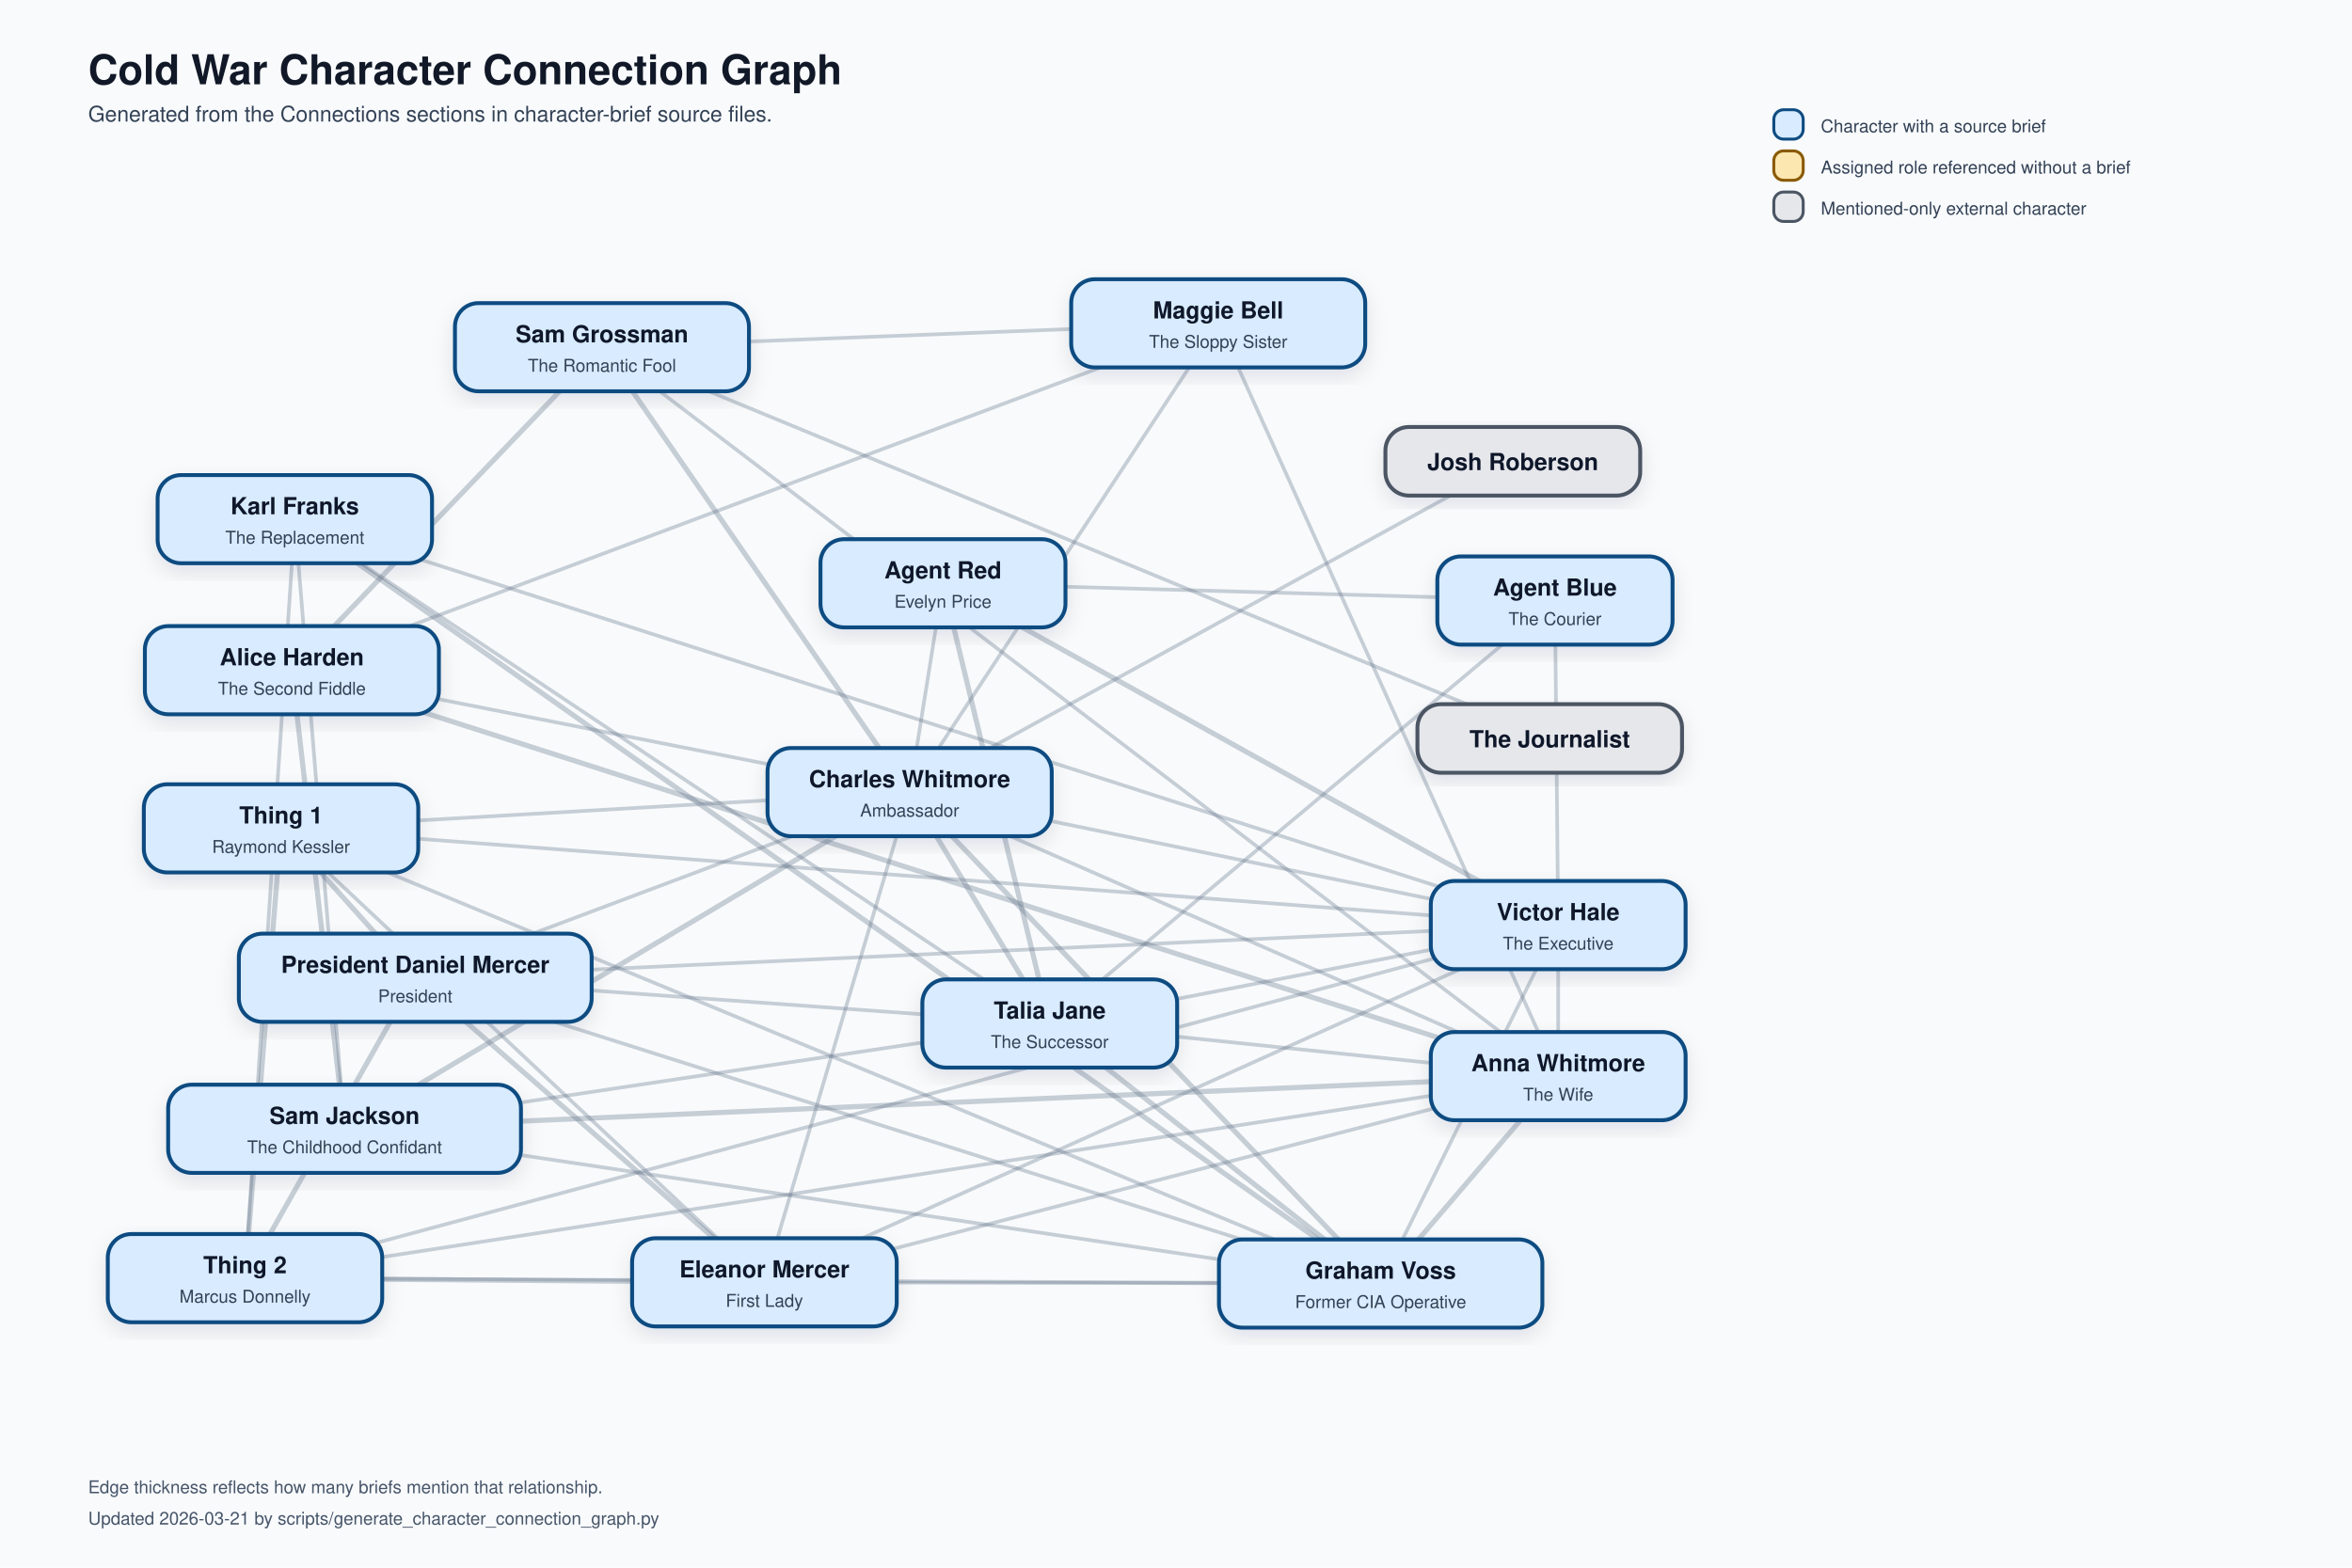
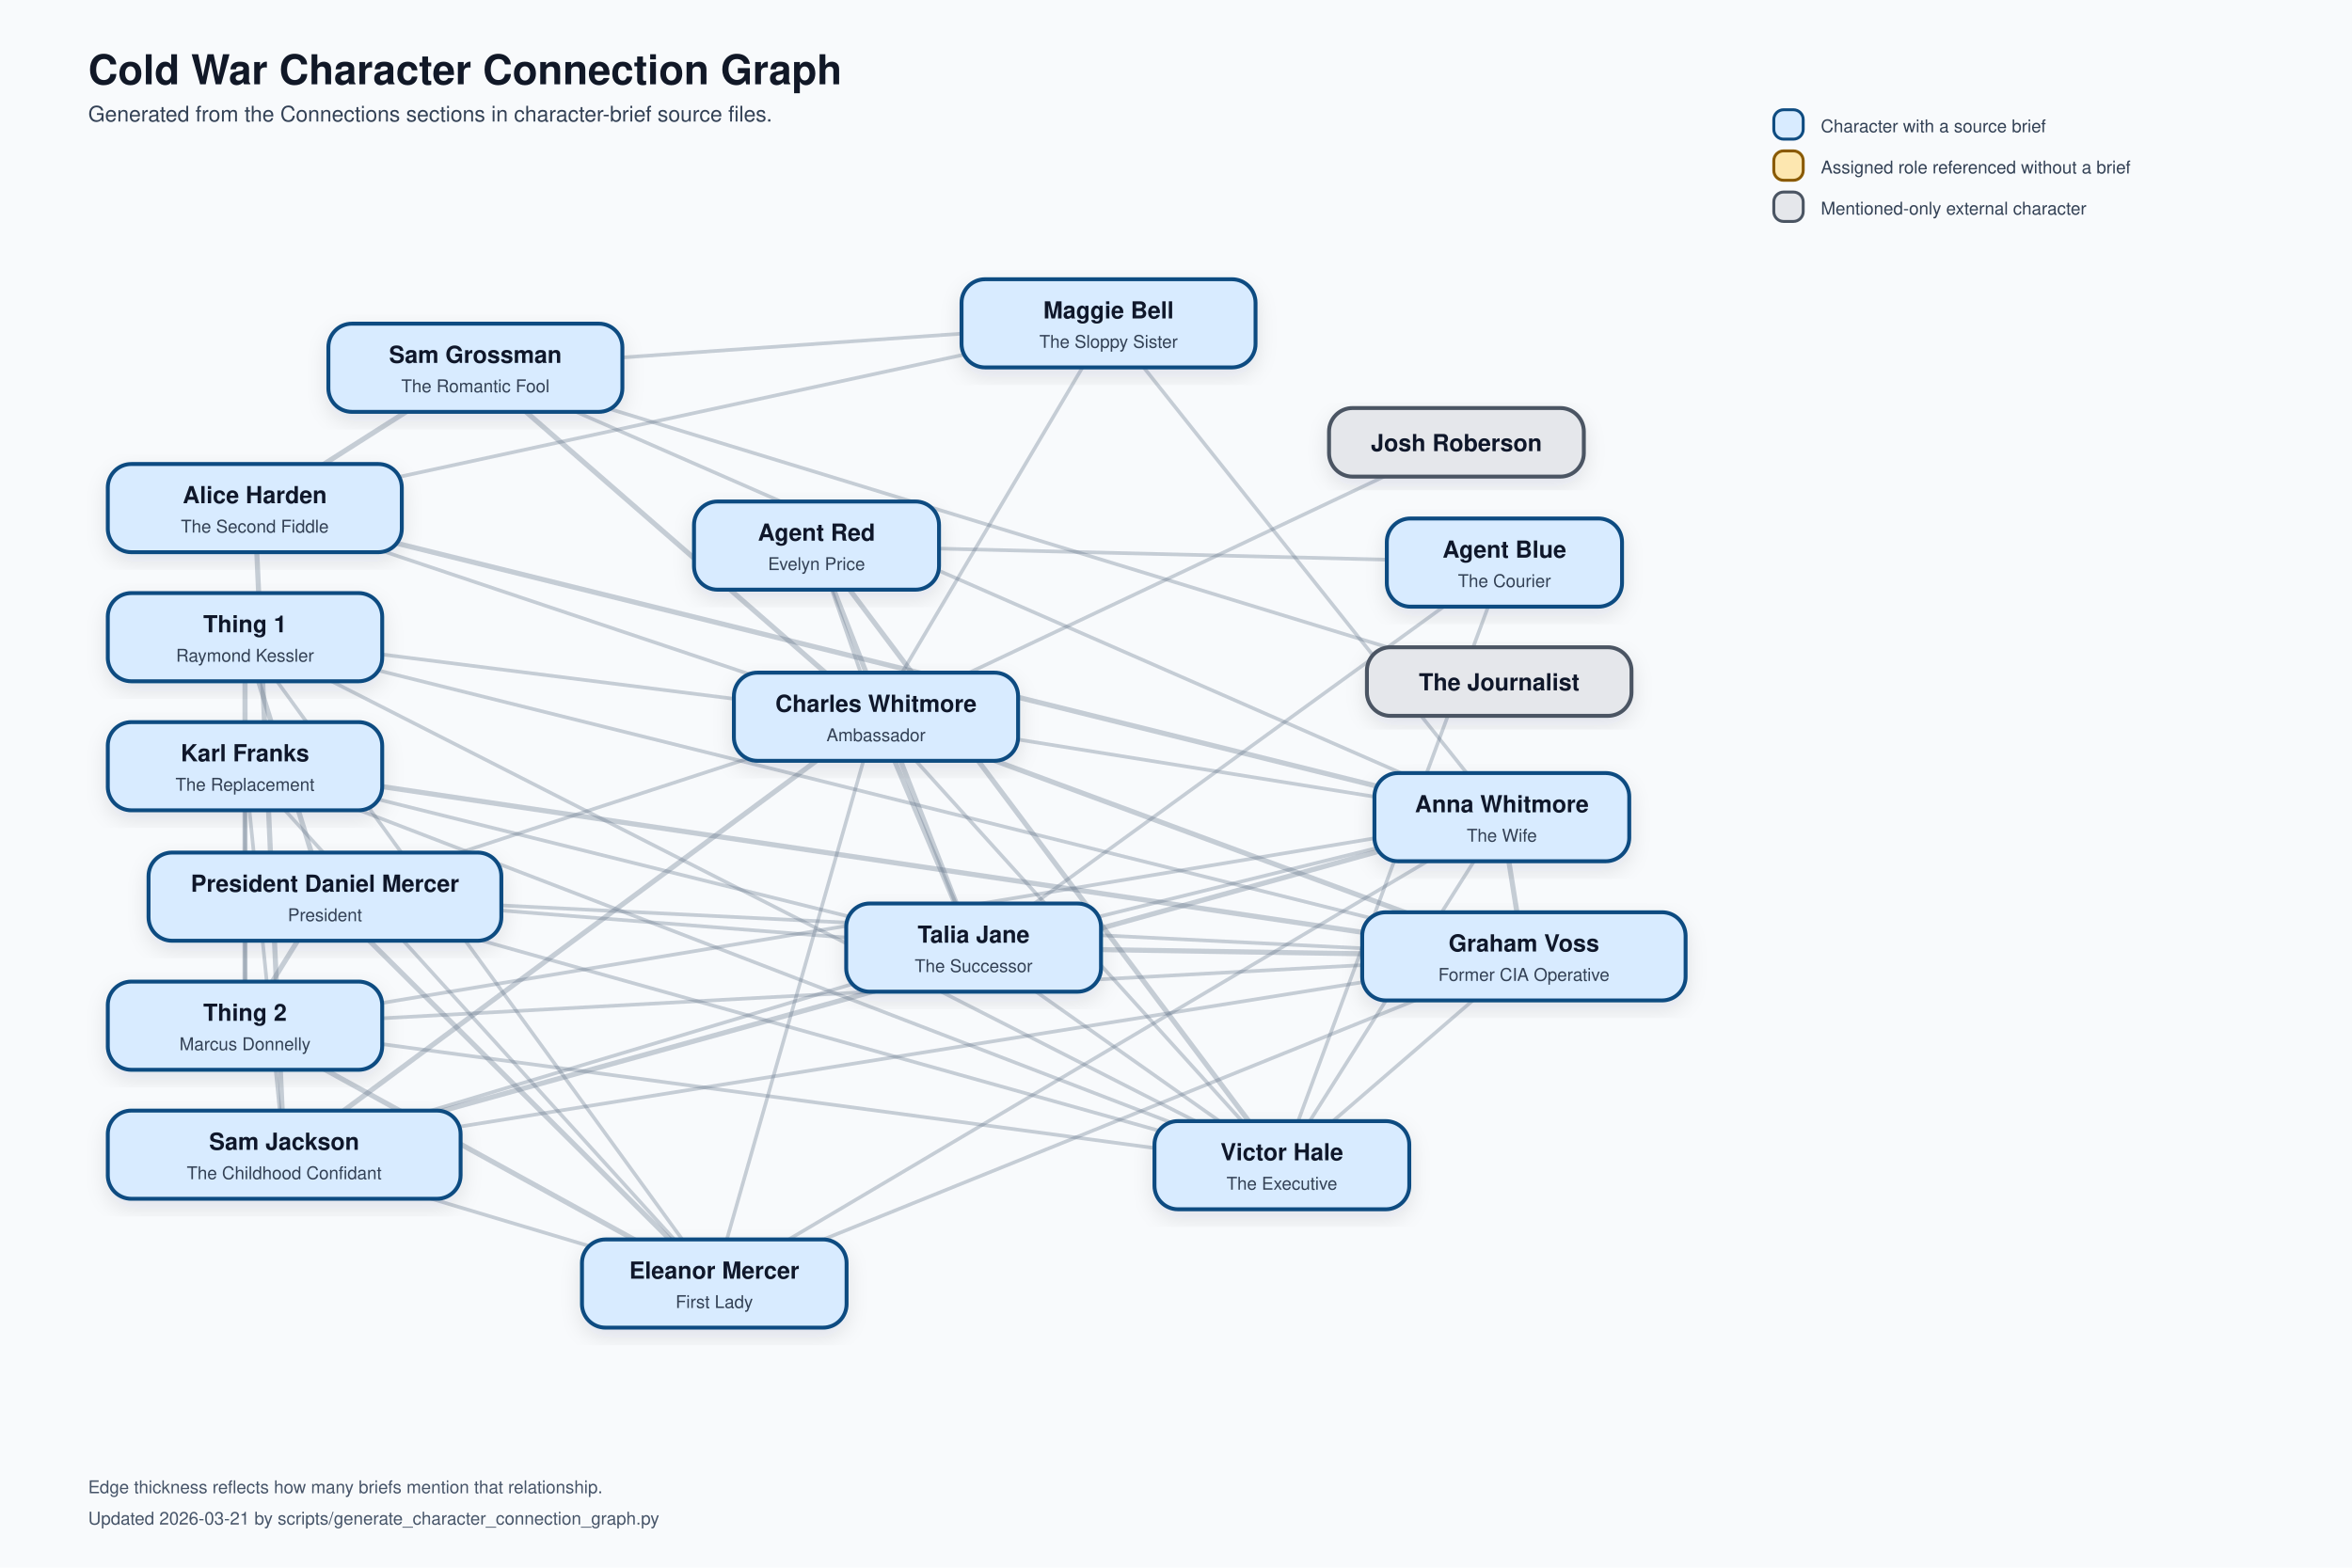
<svg xmlns="http://www.w3.org/2000/svg" viewBox="0 0 2400 1600" role="img" aria-labelledby="title desc">
  <defs>
    <filter id="cardShadow" x="-20%" y="-20%" width="140%" height="140%">
      <feDropShadow dx="0" dy="8" stdDeviation="10" flood-color="#0f172a" flood-opacity="0.10" />
    </filter>
  </defs>
  <style>
text { font-family: Helvetica, Arial, sans-serif; }
.title { font-size: 42px; font-weight: 700; fill: #111827; }
.subtitle { font-size: 22px; fill: #334155; }
.edge { stroke: #64748b; stroke-linecap: round; opacity: 0.34; transition: opacity 160ms ease, stroke 160ms ease, stroke-width 160ms ease; }
.node-label { font-size: 24px; font-weight: 700; fill: #0f172a; text-anchor: middle; }
.node-subtitle { font-size: 18px; fill: #334155; text-anchor: middle; }
.legend-label { font-size: 18px; fill: #334155; }
.footer { font-size: 18px; fill: #475569; }
.node-card { cursor: pointer; outline: none; transition: opacity 160ms ease; }
.node-card rect { transition: opacity 160ms ease, stroke 160ms ease, stroke-width 160ms ease, filter 160ms ease; }
.node-card text { transition: opacity 160ms ease, fill 160ms ease; pointer-events: none; }
#graph-root.has-selection .edge { opacity: 0.08; }
#graph-root.has-selection .node-card { opacity: 0.26; }
#graph-root.has-selection .node-card.is-active, #graph-root.has-selection .node-card.is-related { opacity: 1; }
#graph-root.has-selection .edge.is-active { stroke: #0f4c81; opacity: 0.96; }
.node-card.is-active rect { stroke: #0b3b63; stroke-width: 7; }
.node-card.is-related rect { stroke-width: 6; }
.node-card.is-active .node-label, .node-card.is-related .node-label { fill: #0b3b63; }
</style>
  <rect width="2400" height="1600" fill="#f8fafc" />
  <text class="title" x="90" y="86">Cold War Character Connection Graph</text>
  <text class="subtitle" x="90" y="124">Generated from the Connections sections in character-brief source files.</text>
  <rect x="1810" y="112" width="30" height="30" rx="10" fill="#d8ebff" stroke="#0f4c81" stroke-width="3" />
  <text class="legend-label" x="1858" y="135">Character with a source brief</text>
  <rect x="1810" y="154" width="30" height="30" rx="10" fill="#fde7b0" stroke="#8a5a00" stroke-width="3" />
  <text class="legend-label" x="1858" y="177">Assigned role referenced without a brief</text>
  <rect x="1810" y="196" width="30" height="30" rx="10" fill="#e5e7eb" stroke="#4b5563" stroke-width="3" />
  <text class="legend-label" x="1858" y="219">Mentioned-only external character</text>
  <g id="graph-root">
    <g id="edge-layer">
-       <line id="edge-0" class="edge" x1="962.22" y1="595.31" x2="1586.69" y2="612.90" stroke-width="3.70" data-source="node-agent-red" data-target="node-the-courier" />
-       <line id="edge-1" class="edge" x1="962.22" y1="595.31" x2="1590.00" y2="944.14" stroke-width="5.20" data-source="node-agent-red" data-target="node-the-executive" />
-       <line id="edge-2" class="edge" x1="962.22" y1="595.31" x2="928.20" y2="808.44" stroke-width="3.70" data-source="node-agent-red" data-target="node-the-retiring-diplomat" />
-       <line id="edge-3" class="edge" x1="962.22" y1="595.31" x2="1071.17" y2="1044.59" stroke-width="5.20" data-source="node-agent-red" data-target="node-the-successor" />
-       <line id="edge-4" class="edge" x1="780.02" y1="1308.76" x2="1408.85" y2="1310.00" stroke-width="3.70" data-source="node-first-lady" data-target="node-former-cia-operative" />
-       <line id="edge-5" class="edge" x1="780.02" y1="1308.76" x2="423.73" y2="997.90" stroke-width="5.20" data-source="node-first-lady" data-target="node-president" />
-       <line id="edge-6" class="edge" x1="780.02" y1="1308.76" x2="1590.00" y2="944.14" stroke-width="3.70" data-source="node-first-lady" data-target="node-the-executive" />
-       <line id="edge-7" class="edge" x1="780.02" y1="1308.76" x2="928.20" y2="808.44" stroke-width="3.70" data-source="node-first-lady" data-target="node-the-retiring-diplomat" />
-       <line id="edge-8" class="edge" x1="780.02" y1="1308.76" x2="1590.00" y2="1098.30" stroke-width="3.70" data-source="node-first-lady" data-target="node-the-wife" />
-       <line id="edge-9" class="edge" x1="780.02" y1="1308.76" x2="286.77" y2="845.45" stroke-width="3.70" data-source="node-first-lady" data-target="node-thing-1-secret-service" />
-       <line id="edge-10" class="edge" x1="780.02" y1="1308.76" x2="250.00" y2="1304.50" stroke-width="5.20" data-source="node-first-lady" data-target="node-thing-2-secret-service" />
-       <line id="edge-11" class="edge" x1="1408.85" y1="1310.00" x2="423.73" y2="997.90" stroke-width="3.70" data-source="node-former-cia-operative" data-target="node-president" />
-       <line id="edge-12" class="edge" x1="1408.85" y1="1310.00" x2="351.60" y2="1152.05" stroke-width="3.70" data-source="node-former-cia-operative" data-target="node-the-childhood-confidant" />
-       <line id="edge-13" class="edge" x1="1408.85" y1="1310.00" x2="1590.00" y2="944.14" stroke-width="3.70" data-source="node-former-cia-operative" data-target="node-the-executive" />
-       <line id="edge-14" class="edge" x1="1408.85" y1="1310.00" x2="300.83" y2="529.85" stroke-width="5.20" data-source="node-former-cia-operative" data-target="node-the-replacement" />
-       <line id="edge-15" class="edge" x1="1408.85" y1="1310.00" x2="928.20" y2="808.44" stroke-width="5.20" data-source="node-former-cia-operative" data-target="node-the-retiring-diplomat" />
-       <line id="edge-16" class="edge" x1="1408.85" y1="1310.00" x2="1071.17" y2="1044.59" stroke-width="5.20" data-source="node-former-cia-operative" data-target="node-the-successor" />
-       <line id="edge-17" class="edge" x1="1408.85" y1="1310.00" x2="1590.00" y2="1098.30" stroke-width="5.20" data-source="node-former-cia-operative" data-target="node-the-wife" />
-       <line id="edge-18" class="edge" x1="1408.85" y1="1310.00" x2="286.77" y2="845.45" stroke-width="3.70" data-source="node-former-cia-operative" data-target="node-thing-1-secret-service" />
-       <line id="edge-19" class="edge" x1="1408.85" y1="1310.00" x2="250.00" y2="1304.50" stroke-width="3.70" data-source="node-former-cia-operative" data-target="node-thing-2-secret-service" />
-       <line id="edge-20" class="edge" x1="1543.68" y1="470.79" x2="928.20" y2="808.44" stroke-width="3.70" data-source="node-josh-roberson" data-target="node-the-retiring-diplomat" />
-       <line id="edge-21" class="edge" x1="423.73" y1="997.90" x2="1590.00" y2="944.14" stroke-width="3.70" data-source="node-president" data-target="node-the-executive" />
-       <line id="edge-22" class="edge" x1="423.73" y1="997.90" x2="928.20" y2="808.44" stroke-width="3.70" data-source="node-president" data-target="node-the-retiring-diplomat" />
-       <line id="edge-23" class="edge" x1="423.73" y1="997.90" x2="1071.17" y2="1044.59" stroke-width="3.70" data-source="node-president" data-target="node-the-successor" />
-       <line id="edge-24" class="edge" x1="423.73" y1="997.90" x2="286.77" y2="845.45" stroke-width="5.20" data-source="node-president" data-target="node-thing-1-secret-service" />
-       <line id="edge-25" class="edge" x1="423.73" y1="997.90" x2="250.00" y2="1304.50" stroke-width="5.20" data-source="node-president" data-target="node-thing-2-secret-service" />
-       <line id="edge-26" class="edge" x1="351.60" y1="1152.05" x2="300.83" y2="529.85" stroke-width="3.70" data-source="node-the-childhood-confidant" data-target="node-the-replacement" />
-       <line id="edge-27" class="edge" x1="351.60" y1="1152.05" x2="928.20" y2="808.44" stroke-width="5.20" data-source="node-the-childhood-confidant" data-target="node-the-retiring-diplomat" />
-       <line id="edge-28" class="edge" x1="351.60" y1="1152.05" x2="297.84" y2="684.01" stroke-width="5.20" data-source="node-the-childhood-confidant" data-target="node-the-second-fiddle" />
-       <line id="edge-29" class="edge" x1="351.60" y1="1152.05" x2="1071.17" y2="1044.59" stroke-width="3.70" data-source="node-the-childhood-confidant" data-target="node-the-successor" />
-       <line id="edge-30" class="edge" x1="351.60" y1="1152.05" x2="1590.00" y2="1098.30" stroke-width="5.20" data-source="node-the-childhood-confidant" data-target="node-the-wife" />
-       <line id="edge-31" class="edge" x1="1586.69" y1="612.90" x2="1590.00" y2="944.14" stroke-width="3.70" data-source="node-the-courier" data-target="node-the-executive" />
-       <line id="edge-32" class="edge" x1="1586.69" y1="612.90" x2="1071.17" y2="1044.59" stroke-width="3.70" data-source="node-the-courier" data-target="node-the-successor" />
-       <line id="edge-33" class="edge" x1="1590.00" y1="944.14" x2="300.83" y2="529.85" stroke-width="3.70" data-source="node-the-executive" data-target="node-the-replacement" />
-       <line id="edge-34" class="edge" x1="1590.00" y1="944.14" x2="928.20" y2="808.44" stroke-width="3.70" data-source="node-the-executive" data-target="node-the-retiring-diplomat" />
-       <line id="edge-35" class="edge" x1="1590.00" y1="944.14" x2="1071.17" y2="1044.59" stroke-width="3.70" data-source="node-the-executive" data-target="node-the-successor" />
-       <line id="edge-36" class="edge" x1="1590.00" y1="944.14" x2="1590.00" y2="1098.30" stroke-width="3.70" data-source="node-the-executive" data-target="node-the-wife" />
-       <line id="edge-37" class="edge" x1="1590.00" y1="944.14" x2="286.77" y2="845.45" stroke-width="3.70" data-source="node-the-executive" data-target="node-thing-1-secret-service" />
-       <line id="edge-38" class="edge" x1="1590.00" y1="944.14" x2="250.00" y2="1304.50" stroke-width="3.70" data-source="node-the-executive" data-target="node-thing-2-secret-service" />
-       <line id="edge-39" class="edge" x1="1581.36" y1="753.69" x2="614.25" y2="354.37" stroke-width="3.70" data-source="node-the-journalist" data-target="node-the-romantic-fool" />
-       <line id="edge-40" class="edge" x1="300.83" y1="529.85" x2="1071.17" y2="1044.59" stroke-width="3.70" data-source="node-the-replacement" data-target="node-the-successor" />
-       <line id="edge-41" class="edge" x1="300.83" y1="529.85" x2="250.00" y2="1304.50" stroke-width="3.70" data-source="node-the-replacement" data-target="node-thing-2-secret-service" />
-       <line id="edge-42" class="edge" x1="928.20" y1="808.44" x2="614.25" y2="354.37" stroke-width="5.20" data-source="node-the-retiring-diplomat" data-target="node-the-romantic-fool" />
-       <line id="edge-43" class="edge" x1="928.20" y1="808.44" x2="297.84" y2="684.01" stroke-width="3.70" data-source="node-the-retiring-diplomat" data-target="node-the-second-fiddle" />
-       <line id="edge-44" class="edge" x1="928.20" y1="808.44" x2="1243.08" y2="330.00" stroke-width="3.70" data-source="node-the-retiring-diplomat" data-target="node-the-sloppy-sister" />
-       <line id="edge-45" class="edge" x1="928.20" y1="808.44" x2="1071.17" y2="1044.59" stroke-width="5.20" data-source="node-the-retiring-diplomat" data-target="node-the-successor" />
-       <line id="edge-46" class="edge" x1="928.20" y1="808.44" x2="1590.00" y2="1098.30" stroke-width="3.70" data-source="node-the-retiring-diplomat" data-target="node-the-wife" />
-       <line id="edge-47" class="edge" x1="928.20" y1="808.44" x2="286.77" y2="845.45" stroke-width="3.70" data-source="node-the-retiring-diplomat" data-target="node-thing-1-secret-service" />
-       <line id="edge-48" class="edge" x1="614.25" y1="354.37" x2="297.84" y2="684.01" stroke-width="5.20" data-source="node-the-romantic-fool" data-target="node-the-second-fiddle" />
-       <line id="edge-49" class="edge" x1="614.25" y1="354.37" x2="1243.08" y2="330.00" stroke-width="3.70" data-source="node-the-romantic-fool" data-target="node-the-sloppy-sister" />
-       <line id="edge-50" class="edge" x1="614.25" y1="354.37" x2="1590.00" y2="1098.30" stroke-width="3.70" data-source="node-the-romantic-fool" data-target="node-the-wife" />
-       <line id="edge-51" class="edge" x1="297.84" y1="684.01" x2="1243.08" y2="330.00" stroke-width="3.70" data-source="node-the-second-fiddle" data-target="node-the-sloppy-sister" />
-       <line id="edge-52" class="edge" x1="297.84" y1="684.01" x2="1590.00" y2="1098.30" stroke-width="5.20" data-source="node-the-second-fiddle" data-target="node-the-wife" />
-       <line id="edge-53" class="edge" x1="1243.08" y1="330.00" x2="1590.00" y2="1098.30" stroke-width="3.70" data-source="node-the-sloppy-sister" data-target="node-the-wife" />
-       <line id="edge-54" class="edge" x1="1071.17" y1="1044.59" x2="1590.00" y2="1098.30" stroke-width="3.70" data-source="node-the-successor" data-target="node-the-wife" />
-       <line id="edge-55" class="edge" x1="1590.00" y1="1098.30" x2="250.00" y2="1304.50" stroke-width="3.70" data-source="node-the-wife" data-target="node-thing-2-secret-service" />
-       <line id="edge-56" class="edge" x1="286.77" y1="845.45" x2="250.00" y2="1304.50" stroke-width="5.20" data-source="node-thing-1-secret-service" data-target="node-thing-2-secret-service" />
+       <line id="edge-0" class="edge" x1="833.18" y1="556.83" x2="1535.13" y2="574.17" stroke-width="3.70" data-source="node-agent-red" data-target="node-the-courier" />
+       <line id="edge-1" class="edge" x1="833.18" y1="556.83" x2="1308.04" y2="1189.21" stroke-width="5.20" data-source="node-agent-red" data-target="node-the-executive" />
+       <line id="edge-2" class="edge" x1="833.18" y1="556.83" x2="893.87" y2="731.51" stroke-width="3.70" data-source="node-agent-red" data-target="node-the-retiring-diplomat" />
+       <line id="edge-3" class="edge" x1="833.18" y1="556.83" x2="993.47" y2="967.13" stroke-width="5.20" data-source="node-agent-red" data-target="node-the-successor" />
+       <line id="edge-4" class="edge" x1="728.86" y1="1310.00" x2="1555.00" y2="976.06" stroke-width="3.70" data-source="node-first-lady" data-target="node-former-cia-operative" />
+       <line id="edge-5" class="edge" x1="728.86" y1="1310.00" x2="331.58" y2="915.14" stroke-width="5.20" data-source="node-first-lady" data-target="node-president" />
+       <line id="edge-6" class="edge" x1="728.86" y1="1310.00" x2="290.00" y2="1178.49" stroke-width="3.70" data-source="node-first-lady" data-target="node-the-childhood-confidant" />
+       <line id="edge-7" class="edge" x1="728.86" y1="1310.00" x2="250.00" y2="782.01" stroke-width="3.70" data-source="node-first-lady" data-target="node-the-replacement" />
+       <line id="edge-8" class="edge" x1="728.86" y1="1310.00" x2="893.87" y2="731.51" stroke-width="3.70" data-source="node-first-lady" data-target="node-the-retiring-diplomat" />
+       <line id="edge-9" class="edge" x1="728.86" y1="1310.00" x2="1532.49" y2="834.00" stroke-width="3.70" data-source="node-first-lady" data-target="node-the-wife" />
+       <line id="edge-10" class="edge" x1="728.86" y1="1310.00" x2="250.00" y2="650.32" stroke-width="3.70" data-source="node-first-lady" data-target="node-thing-1-secret-service" />
+       <line id="edge-11" class="edge" x1="728.86" y1="1310.00" x2="250.00" y2="1046.84" stroke-width="5.20" data-source="node-first-lady" data-target="node-thing-2-secret-service" />
+       <line id="edge-12" class="edge" x1="1555.00" y1="976.06" x2="331.58" y2="915.14" stroke-width="3.70" data-source="node-former-cia-operative" data-target="node-president" />
+       <line id="edge-13" class="edge" x1="1555.00" y1="976.06" x2="290.00" y2="1178.49" stroke-width="3.70" data-source="node-former-cia-operative" data-target="node-the-childhood-confidant" />
+       <line id="edge-14" class="edge" x1="1555.00" y1="976.06" x2="1308.04" y2="1189.21" stroke-width="3.70" data-source="node-former-cia-operative" data-target="node-the-executive" />
+       <line id="edge-15" class="edge" x1="1555.00" y1="976.06" x2="250.00" y2="782.01" stroke-width="5.20" data-source="node-former-cia-operative" data-target="node-the-replacement" />
+       <line id="edge-16" class="edge" x1="1555.00" y1="976.06" x2="893.87" y2="731.51" stroke-width="5.20" data-source="node-former-cia-operative" data-target="node-the-retiring-diplomat" />
+       <line id="edge-17" class="edge" x1="1555.00" y1="976.06" x2="993.47" y2="967.13" stroke-width="5.20" data-source="node-former-cia-operative" data-target="node-the-successor" />
+       <line id="edge-18" class="edge" x1="1555.00" y1="976.06" x2="1532.49" y2="834.00" stroke-width="5.20" data-source="node-former-cia-operative" data-target="node-the-wife" />
+       <line id="edge-19" class="edge" x1="1555.00" y1="976.06" x2="250.00" y2="650.32" stroke-width="3.70" data-source="node-former-cia-operative" data-target="node-thing-1-secret-service" />
+       <line id="edge-20" class="edge" x1="1555.00" y1="976.06" x2="250.00" y2="1046.84" stroke-width="3.70" data-source="node-former-cia-operative" data-target="node-thing-2-secret-service" />
+       <line id="edge-21" class="edge" x1="1486.16" y1="451.44" x2="893.87" y2="731.51" stroke-width="3.70" data-source="node-josh-roberson" data-target="node-the-retiring-diplomat" />
+       <line id="edge-22" class="edge" x1="331.58" y1="915.14" x2="1308.04" y2="1189.21" stroke-width="3.70" data-source="node-president" data-target="node-the-executive" />
+       <line id="edge-23" class="edge" x1="331.58" y1="915.14" x2="893.87" y2="731.51" stroke-width="3.70" data-source="node-president" data-target="node-the-retiring-diplomat" />
+       <line id="edge-24" class="edge" x1="331.58" y1="915.14" x2="993.47" y2="967.13" stroke-width="3.70" data-source="node-president" data-target="node-the-successor" />
+       <line id="edge-25" class="edge" x1="331.58" y1="915.14" x2="250.00" y2="650.32" stroke-width="5.20" data-source="node-president" data-target="node-thing-1-secret-service" />
+       <line id="edge-26" class="edge" x1="331.58" y1="915.14" x2="250.00" y2="1046.84" stroke-width="5.20" data-source="node-president" data-target="node-thing-2-secret-service" />
+       <line id="edge-27" class="edge" x1="290.00" y1="1178.49" x2="250.00" y2="782.01" stroke-width="3.70" data-source="node-the-childhood-confidant" data-target="node-the-replacement" />
+       <line id="edge-28" class="edge" x1="290.00" y1="1178.49" x2="893.87" y2="731.51" stroke-width="5.20" data-source="node-the-childhood-confidant" data-target="node-the-retiring-diplomat" />
+       <line id="edge-29" class="edge" x1="290.00" y1="1178.49" x2="260.00" y2="518.58" stroke-width="5.20" data-source="node-the-childhood-confidant" data-target="node-the-second-fiddle" />
+       <line id="edge-30" class="edge" x1="290.00" y1="1178.49" x2="993.47" y2="967.13" stroke-width="3.70" data-source="node-the-childhood-confidant" data-target="node-the-successor" />
+       <line id="edge-31" class="edge" x1="290.00" y1="1178.49" x2="1532.49" y2="834.00" stroke-width="5.20" data-source="node-the-childhood-confidant" data-target="node-the-wife" />
+       <line id="edge-32" class="edge" x1="1535.13" y1="574.17" x2="1308.04" y2="1189.21" stroke-width="3.70" data-source="node-the-courier" data-target="node-the-executive" />
+       <line id="edge-33" class="edge" x1="1535.13" y1="574.17" x2="993.47" y2="967.13" stroke-width="3.70" data-source="node-the-courier" data-target="node-the-successor" />
+       <line id="edge-34" class="edge" x1="1308.04" y1="1189.21" x2="250.00" y2="782.01" stroke-width="3.70" data-source="node-the-executive" data-target="node-the-replacement" />
+       <line id="edge-35" class="edge" x1="1308.04" y1="1189.21" x2="893.87" y2="731.51" stroke-width="3.70" data-source="node-the-executive" data-target="node-the-retiring-diplomat" />
+       <line id="edge-36" class="edge" x1="1308.04" y1="1189.21" x2="993.47" y2="967.13" stroke-width="3.70" data-source="node-the-executive" data-target="node-the-successor" />
+       <line id="edge-37" class="edge" x1="1308.04" y1="1189.21" x2="1532.49" y2="834.00" stroke-width="3.70" data-source="node-the-executive" data-target="node-the-wife" />
+       <line id="edge-38" class="edge" x1="1308.04" y1="1189.21" x2="250.00" y2="650.32" stroke-width="3.70" data-source="node-the-executive" data-target="node-thing-1-secret-service" />
+       <line id="edge-39" class="edge" x1="1308.04" y1="1189.21" x2="250.00" y2="1046.84" stroke-width="3.70" data-source="node-the-executive" data-target="node-thing-2-secret-service" />
+       <line id="edge-40" class="edge" x1="1529.80" y1="695.60" x2="485.08" y2="375.34" stroke-width="3.70" data-source="node-the-journalist" data-target="node-the-romantic-fool" />
+       <line id="edge-41" class="edge" x1="250.00" y1="782.01" x2="993.47" y2="967.13" stroke-width="3.70" data-source="node-the-replacement" data-target="node-the-successor" />
+       <line id="edge-42" class="edge" x1="250.00" y1="782.01" x2="250.00" y2="1046.84" stroke-width="3.70" data-source="node-the-replacement" data-target="node-thing-2-secret-service" />
+       <line id="edge-43" class="edge" x1="893.87" y1="731.51" x2="485.08" y2="375.34" stroke-width="5.20" data-source="node-the-retiring-diplomat" data-target="node-the-romantic-fool" />
+       <line id="edge-44" class="edge" x1="893.87" y1="731.51" x2="260.00" y2="518.58" stroke-width="3.70" data-source="node-the-retiring-diplomat" data-target="node-the-second-fiddle" />
+       <line id="edge-45" class="edge" x1="893.87" y1="731.51" x2="1131.17" y2="330.00" stroke-width="3.70" data-source="node-the-retiring-diplomat" data-target="node-the-sloppy-sister" />
+       <line id="edge-46" class="edge" x1="893.87" y1="731.51" x2="993.47" y2="967.13" stroke-width="5.20" data-source="node-the-retiring-diplomat" data-target="node-the-successor" />
+       <line id="edge-47" class="edge" x1="893.87" y1="731.51" x2="1532.49" y2="834.00" stroke-width="3.70" data-source="node-the-retiring-diplomat" data-target="node-the-wife" />
+       <line id="edge-48" class="edge" x1="893.87" y1="731.51" x2="250.00" y2="650.32" stroke-width="3.70" data-source="node-the-retiring-diplomat" data-target="node-thing-1-secret-service" />
+       <line id="edge-49" class="edge" x1="485.08" y1="375.34" x2="260.00" y2="518.58" stroke-width="5.20" data-source="node-the-romantic-fool" data-target="node-the-second-fiddle" />
+       <line id="edge-50" class="edge" x1="485.08" y1="375.34" x2="1131.17" y2="330.00" stroke-width="3.70" data-source="node-the-romantic-fool" data-target="node-the-sloppy-sister" />
+       <line id="edge-51" class="edge" x1="485.08" y1="375.34" x2="1532.49" y2="834.00" stroke-width="3.70" data-source="node-the-romantic-fool" data-target="node-the-wife" />
+       <line id="edge-52" class="edge" x1="260.00" y1="518.58" x2="1131.17" y2="330.00" stroke-width="3.70" data-source="node-the-second-fiddle" data-target="node-the-sloppy-sister" />
+       <line id="edge-53" class="edge" x1="260.00" y1="518.58" x2="1532.49" y2="834.00" stroke-width="5.20" data-source="node-the-second-fiddle" data-target="node-the-wife" />
+       <line id="edge-54" class="edge" x1="1131.17" y1="330.00" x2="1532.49" y2="834.00" stroke-width="3.70" data-source="node-the-sloppy-sister" data-target="node-the-wife" />
+       <line id="edge-55" class="edge" x1="993.47" y1="967.13" x2="1532.49" y2="834.00" stroke-width="3.70" data-source="node-the-successor" data-target="node-the-wife" />
+       <line id="edge-56" class="edge" x1="1532.49" y1="834.00" x2="250.00" y2="1046.84" stroke-width="3.70" data-source="node-the-wife" data-target="node-thing-2-secret-service" />
+       <line id="edge-57" class="edge" x1="250.00" y1="650.32" x2="250.00" y2="1046.84" stroke-width="5.20" data-source="node-thing-1-secret-service" data-target="node-thing-2-secret-service" />
    </g>
    <g id="node-layer">
-       <g id="node-the-retiring-diplomat" class="node-card" transform="translate(783.20 763.44)" data-node-id="node-the-retiring-diplomat" data-neighbor-ids="node-agent-red node-first-lady node-former-cia-operative node-josh-roberson node-president node-the-childhood-confidant node-the-executive node-the-romantic-fool node-the-second-fiddle node-the-sloppy-sister node-the-successor node-the-wife node-thing-1-secret-service" data-edge-ids="edge-15 edge-2 edge-20 edge-22 edge-27 edge-34 edge-42 edge-43 edge-44 edge-45 edge-46 edge-47 edge-7" focusable="true" tabindex="0" aria-label="Charles Whitmore">
+       <g id="node-the-retiring-diplomat" class="node-card" transform="translate(748.87 686.51)" data-node-id="node-the-retiring-diplomat" data-neighbor-ids="node-agent-red node-first-lady node-former-cia-operative node-josh-roberson node-president node-the-childhood-confidant node-the-executive node-the-romantic-fool node-the-second-fiddle node-the-sloppy-sister node-the-successor node-the-wife node-thing-1-secret-service" data-edge-ids="edge-16 edge-2 edge-21 edge-23 edge-28 edge-35 edge-43 edge-44 edge-45 edge-46 edge-47 edge-48 edge-8" focusable="true" tabindex="0" aria-label="Charles Whitmore">
        <rect width="290.00" height="90.00" rx="24" fill="#d8ebff" stroke="#0f4c81" stroke-width="4" filter="url(#cardShadow)" />
        <text class="node-label" x="145.00" y="40.00">Charles Whitmore</text>
        <text class="node-subtitle" x="145.00" y="70.00">Ambassador</text>
      </g>
-       <g id="node-the-executive" class="node-card" transform="translate(1460.00 899.14)" data-node-id="node-the-executive" data-neighbor-ids="node-agent-red node-first-lady node-former-cia-operative node-president node-the-courier node-the-replacement node-the-retiring-diplomat node-the-successor node-the-wife node-thing-1-secret-service node-thing-2-secret-service" data-edge-ids="edge-1 edge-13 edge-21 edge-31 edge-33 edge-34 edge-35 edge-36 edge-37 edge-38 edge-6" focusable="true" tabindex="0" aria-label="Victor Hale">
+       <g id="node-the-wife" class="node-card" transform="translate(1402.49 789.00)" data-node-id="node-the-wife" data-neighbor-ids="node-first-lady node-former-cia-operative node-the-childhood-confidant node-the-executive node-the-retiring-diplomat node-the-romantic-fool node-the-second-fiddle node-the-sloppy-sister node-the-successor node-thing-2-secret-service" data-edge-ids="edge-18 edge-31 edge-37 edge-47 edge-51 edge-53 edge-54 edge-55 edge-56 edge-9" focusable="true" tabindex="0" aria-label="Anna Whitmore">
+         <rect width="260.00" height="90.00" rx="24" fill="#d8ebff" stroke="#0f4c81" stroke-width="4" filter="url(#cardShadow)" />
+         <text class="node-label" x="130.00" y="40.00">Anna Whitmore</text>
+         <text class="node-subtitle" x="130.00" y="70.00">The Wife</text>
+       </g>
+       <g id="node-former-cia-operative" class="node-card" transform="translate(1390.00 931.06)" data-node-id="node-former-cia-operative" data-neighbor-ids="node-first-lady node-president node-the-childhood-confidant node-the-executive node-the-replacement node-the-retiring-diplomat node-the-successor node-the-wife node-thing-1-secret-service node-thing-2-secret-service" data-edge-ids="edge-12 edge-13 edge-14 edge-15 edge-16 edge-17 edge-18 edge-19 edge-20 edge-4" focusable="true" tabindex="0" aria-label="Graham Voss">
+         <rect width="330.00" height="90.00" rx="24" fill="#d8ebff" stroke="#0f4c81" stroke-width="4" filter="url(#cardShadow)" />
+         <text class="node-label" x="165.00" y="40.00">Graham Voss</text>
+         <text class="node-subtitle" x="165.00" y="70.00">Former CIA Operative</text>
+       </g>
+       <g id="node-the-executive" class="node-card" transform="translate(1178.04 1144.21)" data-node-id="node-the-executive" data-neighbor-ids="node-agent-red node-former-cia-operative node-president node-the-courier node-the-replacement node-the-retiring-diplomat node-the-successor node-the-wife node-thing-1-secret-service node-thing-2-secret-service" data-edge-ids="edge-1 edge-14 edge-22 edge-32 edge-34 edge-35 edge-36 edge-37 edge-38 edge-39" focusable="true" tabindex="0" aria-label="Victor Hale">
        <rect width="260.00" height="90.00" rx="24" fill="#d8ebff" stroke="#0f4c81" stroke-width="4" filter="url(#cardShadow)" />
        <text class="node-label" x="130.00" y="40.00">Victor Hale</text>
        <text class="node-subtitle" x="130.00" y="70.00">The Executive</text>
      </g>
-       <g id="node-the-wife" class="node-card" transform="translate(1460.00 1053.30)" data-node-id="node-the-wife" data-neighbor-ids="node-first-lady node-former-cia-operative node-the-childhood-confidant node-the-executive node-the-retiring-diplomat node-the-romantic-fool node-the-second-fiddle node-the-sloppy-sister node-the-successor node-thing-2-secret-service" data-edge-ids="edge-17 edge-30 edge-36 edge-46 edge-50 edge-52 edge-53 edge-54 edge-55 edge-8" focusable="true" tabindex="0" aria-label="Anna Whitmore">
-         <rect width="260.00" height="90.00" rx="24" fill="#d8ebff" stroke="#0f4c81" stroke-width="4" filter="url(#cardShadow)" />
-         <text class="node-label" x="130.00" y="40.00">Anna Whitmore</text>
-         <text class="node-subtitle" x="130.00" y="70.00">The Wife</text>
-       </g>
-       <g id="node-former-cia-operative" class="node-card" transform="translate(1243.85 1265.00)" data-node-id="node-former-cia-operative" data-neighbor-ids="node-first-lady node-president node-the-childhood-confidant node-the-executive node-the-replacement node-the-retiring-diplomat node-the-successor node-the-wife node-thing-1-secret-service node-thing-2-secret-service" data-edge-ids="edge-11 edge-12 edge-13 edge-14 edge-15 edge-16 edge-17 edge-18 edge-19 edge-4" focusable="true" tabindex="0" aria-label="Graham Voss">
-         <rect width="330.00" height="90.00" rx="24" fill="#d8ebff" stroke="#0f4c81" stroke-width="4" filter="url(#cardShadow)" />
-         <text class="node-label" x="165.00" y="40.00">Graham Voss</text>
-         <text class="node-subtitle" x="165.00" y="70.00">Former CIA Operative</text>
-       </g>
-       <g id="node-the-successor" class="node-card" transform="translate(941.17 999.59)" data-node-id="node-the-successor" data-neighbor-ids="node-agent-red node-former-cia-operative node-president node-the-childhood-confidant node-the-courier node-the-executive node-the-replacement node-the-retiring-diplomat node-the-wife" data-edge-ids="edge-16 edge-23 edge-29 edge-3 edge-32 edge-35 edge-40 edge-45 edge-54" focusable="true" tabindex="0" aria-label="Talia Jane">
+       <g id="node-the-successor" class="node-card" transform="translate(863.47 922.13)" data-node-id="node-the-successor" data-neighbor-ids="node-agent-red node-former-cia-operative node-president node-the-childhood-confidant node-the-courier node-the-executive node-the-replacement node-the-retiring-diplomat node-the-wife" data-edge-ids="edge-17 edge-24 edge-3 edge-30 edge-33 edge-36 edge-41 edge-46 edge-55" focusable="true" tabindex="0" aria-label="Talia Jane">
        <rect width="260.00" height="90.00" rx="24" fill="#d8ebff" stroke="#0f4c81" stroke-width="4" filter="url(#cardShadow)" />
        <text class="node-label" x="130.00" y="40.00">Talia Jane</text>
        <text class="node-subtitle" x="130.00" y="70.00">The Successor</text>
      </g>
-       <g id="node-first-lady" class="node-card" transform="translate(645.02 1263.76)" data-node-id="node-first-lady" data-neighbor-ids="node-former-cia-operative node-president node-the-executive node-the-retiring-diplomat node-the-wife node-thing-1-secret-service node-thing-2-secret-service" data-edge-ids="edge-10 edge-4 edge-5 edge-6 edge-7 edge-8 edge-9" focusable="true" tabindex="0" aria-label="Eleanor Mercer">
+       <g id="node-first-lady" class="node-card" transform="translate(593.86 1265.00)" data-node-id="node-first-lady" data-neighbor-ids="node-former-cia-operative node-president node-the-childhood-confidant node-the-replacement node-the-retiring-diplomat node-the-wife node-thing-1-secret-service node-thing-2-secret-service" data-edge-ids="edge-10 edge-11 edge-4 edge-5 edge-6 edge-7 edge-8 edge-9" focusable="true" tabindex="0" aria-label="Eleanor Mercer">
        <rect width="270.00" height="90.00" rx="24" fill="#d8ebff" stroke="#0f4c81" stroke-width="4" filter="url(#cardShadow)" />
        <text class="node-label" x="135.00" y="40.00">Eleanor Mercer</text>
        <text class="node-subtitle" x="135.00" y="70.00">First Lady</text>
      </g>
-       <g id="node-president" class="node-card" transform="translate(243.73 952.90)" data-node-id="node-president" data-neighbor-ids="node-first-lady node-former-cia-operative node-the-executive node-the-retiring-diplomat node-the-successor node-thing-1-secret-service node-thing-2-secret-service" data-edge-ids="edge-11 edge-21 edge-22 edge-23 edge-24 edge-25 edge-5" focusable="true" tabindex="0" aria-label="President Daniel Mercer">
+       <g id="node-president" class="node-card" transform="translate(151.58 870.14)" data-node-id="node-president" data-neighbor-ids="node-first-lady node-former-cia-operative node-the-executive node-the-retiring-diplomat node-the-successor node-thing-1-secret-service node-thing-2-secret-service" data-edge-ids="edge-12 edge-22 edge-23 edge-24 edge-25 edge-26 edge-5" focusable="true" tabindex="0" aria-label="President Daniel Mercer">
        <rect width="360.00" height="90.00" rx="24" fill="#d8ebff" stroke="#0f4c81" stroke-width="4" filter="url(#cardShadow)" />
        <text class="node-label" x="180.00" y="40.00">President Daniel Mercer</text>
        <text class="node-subtitle" x="180.00" y="70.00">President</text>
      </g>
-       <g id="node-thing-2-secret-service" class="node-card" transform="translate(110.00 1259.50)" data-node-id="node-thing-2-secret-service" data-neighbor-ids="node-first-lady node-former-cia-operative node-president node-the-executive node-the-replacement node-the-wife node-thing-1-secret-service" data-edge-ids="edge-10 edge-19 edge-25 edge-38 edge-41 edge-55 edge-56" focusable="true" tabindex="0" aria-label="Thing 2">
+       <g id="node-the-childhood-confidant" class="node-card" transform="translate(110.00 1133.49)" data-node-id="node-the-childhood-confidant" data-neighbor-ids="node-first-lady node-former-cia-operative node-the-replacement node-the-retiring-diplomat node-the-second-fiddle node-the-successor node-the-wife" data-edge-ids="edge-13 edge-27 edge-28 edge-29 edge-30 edge-31 edge-6" focusable="true" tabindex="0" aria-label="Sam Jackson">
+         <rect width="360.00" height="90.00" rx="24" fill="#d8ebff" stroke="#0f4c81" stroke-width="4" filter="url(#cardShadow)" />
+         <text class="node-label" x="180.00" y="40.00">Sam Jackson</text>
+         <text class="node-subtitle" x="180.00" y="70.00">The Childhood Confidant</text>
+       </g>
+       <g id="node-thing-2-secret-service" class="node-card" transform="translate(110.00 1001.84)" data-node-id="node-thing-2-secret-service" data-neighbor-ids="node-first-lady node-former-cia-operative node-president node-the-executive node-the-replacement node-the-wife node-thing-1-secret-service" data-edge-ids="edge-11 edge-20 edge-26 edge-39 edge-42 edge-56 edge-57" focusable="true" tabindex="0" aria-label="Thing 2">
        <rect width="280.00" height="90.00" rx="24" fill="#d8ebff" stroke="#0f4c81" stroke-width="4" filter="url(#cardShadow)" />
        <text class="node-label" x="140.00" y="40.00">Thing 2</text>
        <text class="node-subtitle" x="140.00" y="70.00">Marcus Donnelly</text>
      </g>
-       <g id="node-the-childhood-confidant" class="node-card" transform="translate(171.60 1107.05)" data-node-id="node-the-childhood-confidant" data-neighbor-ids="node-former-cia-operative node-the-replacement node-the-retiring-diplomat node-the-second-fiddle node-the-successor node-the-wife" data-edge-ids="edge-12 edge-26 edge-27 edge-28 edge-29 edge-30" focusable="true" tabindex="0" aria-label="Sam Jackson">
-         <rect width="360.00" height="90.00" rx="24" fill="#d8ebff" stroke="#0f4c81" stroke-width="4" filter="url(#cardShadow)" />
-         <text class="node-label" x="180.00" y="40.00">Sam Jackson</text>
-         <text class="node-subtitle" x="180.00" y="70.00">The Childhood Confidant</text>
+       <g id="node-the-replacement" class="node-card" transform="translate(110.00 737.01)" data-node-id="node-the-replacement" data-neighbor-ids="node-first-lady node-former-cia-operative node-the-childhood-confidant node-the-executive node-the-successor node-thing-2-secret-service" data-edge-ids="edge-15 edge-27 edge-34 edge-41 edge-42 edge-7" focusable="true" tabindex="0" aria-label="Karl Franks">
+         <rect width="280.00" height="90.00" rx="24" fill="#d8ebff" stroke="#0f4c81" stroke-width="4" filter="url(#cardShadow)" />
+         <text class="node-label" x="140.00" y="40.00">Karl Franks</text>
+         <text class="node-subtitle" x="140.00" y="70.00">The Replacement</text>
      </g>
-       <g id="node-thing-1-secret-service" class="node-card" transform="translate(146.77 800.45)" data-node-id="node-thing-1-secret-service" data-neighbor-ids="node-first-lady node-former-cia-operative node-president node-the-executive node-the-retiring-diplomat node-thing-2-secret-service" data-edge-ids="edge-18 edge-24 edge-37 edge-47 edge-56 edge-9" focusable="true" tabindex="0" aria-label="Thing 1">
+       <g id="node-thing-1-secret-service" class="node-card" transform="translate(110.00 605.32)" data-node-id="node-thing-1-secret-service" data-neighbor-ids="node-first-lady node-former-cia-operative node-president node-the-executive node-the-retiring-diplomat node-thing-2-secret-service" data-edge-ids="edge-10 edge-19 edge-25 edge-38 edge-48 edge-57" focusable="true" tabindex="0" aria-label="Thing 1">
        <rect width="280.00" height="90.00" rx="24" fill="#d8ebff" stroke="#0f4c81" stroke-width="4" filter="url(#cardShadow)" />
        <text class="node-label" x="140.00" y="40.00">Thing 1</text>
        <text class="node-subtitle" x="140.00" y="70.00">Raymond Kessler</text>
      </g>
-       <g id="node-the-second-fiddle" class="node-card" transform="translate(147.84 639.01)" data-node-id="node-the-second-fiddle" data-neighbor-ids="node-the-childhood-confidant node-the-retiring-diplomat node-the-romantic-fool node-the-sloppy-sister node-the-wife" data-edge-ids="edge-28 edge-43 edge-48 edge-51 edge-52" focusable="true" tabindex="0" aria-label="Alice Harden">
+       <g id="node-the-second-fiddle" class="node-card" transform="translate(110.00 473.58)" data-node-id="node-the-second-fiddle" data-neighbor-ids="node-the-childhood-confidant node-the-retiring-diplomat node-the-romantic-fool node-the-sloppy-sister node-the-wife" data-edge-ids="edge-29 edge-44 edge-49 edge-52 edge-53" focusable="true" tabindex="0" aria-label="Alice Harden">
        <rect width="300.00" height="90.00" rx="24" fill="#d8ebff" stroke="#0f4c81" stroke-width="4" filter="url(#cardShadow)" />
        <text class="node-label" x="150.00" y="40.00">Alice Harden</text>
        <text class="node-subtitle" x="150.00" y="70.00">The Second Fiddle</text>
      </g>
-       <g id="node-the-replacement" class="node-card" transform="translate(160.83 484.85)" data-node-id="node-the-replacement" data-neighbor-ids="node-former-cia-operative node-the-childhood-confidant node-the-executive node-the-successor node-thing-2-secret-service" data-edge-ids="edge-14 edge-26 edge-33 edge-40 edge-41" focusable="true" tabindex="0" aria-label="Karl Franks">
-         <rect width="280.00" height="90.00" rx="24" fill="#d8ebff" stroke="#0f4c81" stroke-width="4" filter="url(#cardShadow)" />
-         <text class="node-label" x="140.00" y="40.00">Karl Franks</text>
-         <text class="node-subtitle" x="140.00" y="70.00">The Replacement</text>
-       </g>
-       <g id="node-the-romantic-fool" class="node-card" transform="translate(464.25 309.37)" data-node-id="node-the-romantic-fool" data-neighbor-ids="node-the-journalist node-the-retiring-diplomat node-the-second-fiddle node-the-sloppy-sister node-the-wife" data-edge-ids="edge-39 edge-42 edge-48 edge-49 edge-50" focusable="true" tabindex="0" aria-label="Sam Grossman">
+       <g id="node-the-romantic-fool" class="node-card" transform="translate(335.08 330.34)" data-node-id="node-the-romantic-fool" data-neighbor-ids="node-the-journalist node-the-retiring-diplomat node-the-second-fiddle node-the-sloppy-sister node-the-wife" data-edge-ids="edge-40 edge-43 edge-49 edge-50 edge-51" focusable="true" tabindex="0" aria-label="Sam Grossman">
        <rect width="300.00" height="90.00" rx="24" fill="#d8ebff" stroke="#0f4c81" stroke-width="4" filter="url(#cardShadow)" />
        <text class="node-label" x="150.00" y="40.00">Sam Grossman</text>
        <text class="node-subtitle" x="150.00" y="70.00">The Romantic Fool</text>
      </g>
-       <g id="node-agent-red" class="node-card" transform="translate(837.22 550.31)" data-node-id="node-agent-red" data-neighbor-ids="node-the-courier node-the-executive node-the-retiring-diplomat node-the-successor" data-edge-ids="edge-0 edge-1 edge-2 edge-3" focusable="true" tabindex="0" aria-label="Agent Red">
+       <g id="node-agent-red" class="node-card" transform="translate(708.18 511.83)" data-node-id="node-agent-red" data-neighbor-ids="node-the-courier node-the-executive node-the-retiring-diplomat node-the-successor" data-edge-ids="edge-0 edge-1 edge-2 edge-3" focusable="true" tabindex="0" aria-label="Agent Red">
        <rect width="250.00" height="90.00" rx="24" fill="#d8ebff" stroke="#0f4c81" stroke-width="4" filter="url(#cardShadow)" />
        <text class="node-label" x="125.00" y="40.00">Agent Red</text>
        <text class="node-subtitle" x="125.00" y="70.00">Evelyn Price</text>
      </g>
-       <g id="node-the-sloppy-sister" class="node-card" transform="translate(1093.08 285.00)" data-node-id="node-the-sloppy-sister" data-neighbor-ids="node-the-retiring-diplomat node-the-romantic-fool node-the-second-fiddle node-the-wife" data-edge-ids="edge-44 edge-49 edge-51 edge-53" focusable="true" tabindex="0" aria-label="Maggie Bell">
+       <g id="node-the-sloppy-sister" class="node-card" transform="translate(981.17 285.00)" data-node-id="node-the-sloppy-sister" data-neighbor-ids="node-the-retiring-diplomat node-the-romantic-fool node-the-second-fiddle node-the-wife" data-edge-ids="edge-45 edge-50 edge-52 edge-54" focusable="true" tabindex="0" aria-label="Maggie Bell">
        <rect width="300.00" height="90.00" rx="24" fill="#d8ebff" stroke="#0f4c81" stroke-width="4" filter="url(#cardShadow)" />
        <text class="node-label" x="150.00" y="40.00">Maggie Bell</text>
        <text class="node-subtitle" x="150.00" y="70.00">The Sloppy Sister</text>
      </g>
-       <g id="node-the-courier" class="node-card" transform="translate(1466.69 567.90)" data-node-id="node-the-courier" data-neighbor-ids="node-agent-red node-the-executive node-the-successor" data-edge-ids="edge-0 edge-31 edge-32" focusable="true" tabindex="0" aria-label="Agent Blue">
+       <g id="node-the-courier" class="node-card" transform="translate(1415.13 529.17)" data-node-id="node-the-courier" data-neighbor-ids="node-agent-red node-the-executive node-the-successor" data-edge-ids="edge-0 edge-32 edge-33" focusable="true" tabindex="0" aria-label="Agent Blue">
        <rect width="240.00" height="90.00" rx="24" fill="#d8ebff" stroke="#0f4c81" stroke-width="4" filter="url(#cardShadow)" />
        <text class="node-label" x="120.00" y="40.00">Agent Blue</text>
        <text class="node-subtitle" x="120.00" y="70.00">The Courier</text>
      </g>
-       <g id="node-josh-roberson" class="node-card" transform="translate(1413.68 435.79)" data-node-id="node-josh-roberson" data-neighbor-ids="node-the-retiring-diplomat" data-edge-ids="edge-20" focusable="true" tabindex="0" aria-label="Josh Roberson">
+       <g id="node-josh-roberson" class="node-card" transform="translate(1356.16 416.44)" data-node-id="node-josh-roberson" data-neighbor-ids="node-the-retiring-diplomat" data-edge-ids="edge-21" focusable="true" tabindex="0" aria-label="Josh Roberson">
        <rect width="260.00" height="70.00" rx="24" fill="#e5e7eb" stroke="#4b5563" stroke-width="4" filter="url(#cardShadow)" />
        <text class="node-label" x="130.00" y="44.00">Josh Roberson</text>
      </g>
-       <g id="node-the-journalist" class="node-card" transform="translate(1446.36 718.69)" data-node-id="node-the-journalist" data-neighbor-ids="node-the-romantic-fool" data-edge-ids="edge-39" focusable="true" tabindex="0" aria-label="The Journalist">
+       <g id="node-the-journalist" class="node-card" transform="translate(1394.80 660.60)" data-node-id="node-the-journalist" data-neighbor-ids="node-the-romantic-fool" data-edge-ids="edge-40" focusable="true" tabindex="0" aria-label="The Journalist">
        <rect width="270.00" height="70.00" rx="24" fill="#e5e7eb" stroke="#4b5563" stroke-width="4" filter="url(#cardShadow)" />
        <text class="node-label" x="135.00" y="44.00">The Journalist</text>
      </g>
    </g>
  </g>
  <text class="footer" x="90" y="1524">Edge thickness reflects how many briefs mention that relationship.</text>
  <text class="footer" x="90" y="1556">Updated 2026-03-21 by scripts/generate_character_connection_graph.py</text>
</svg>
